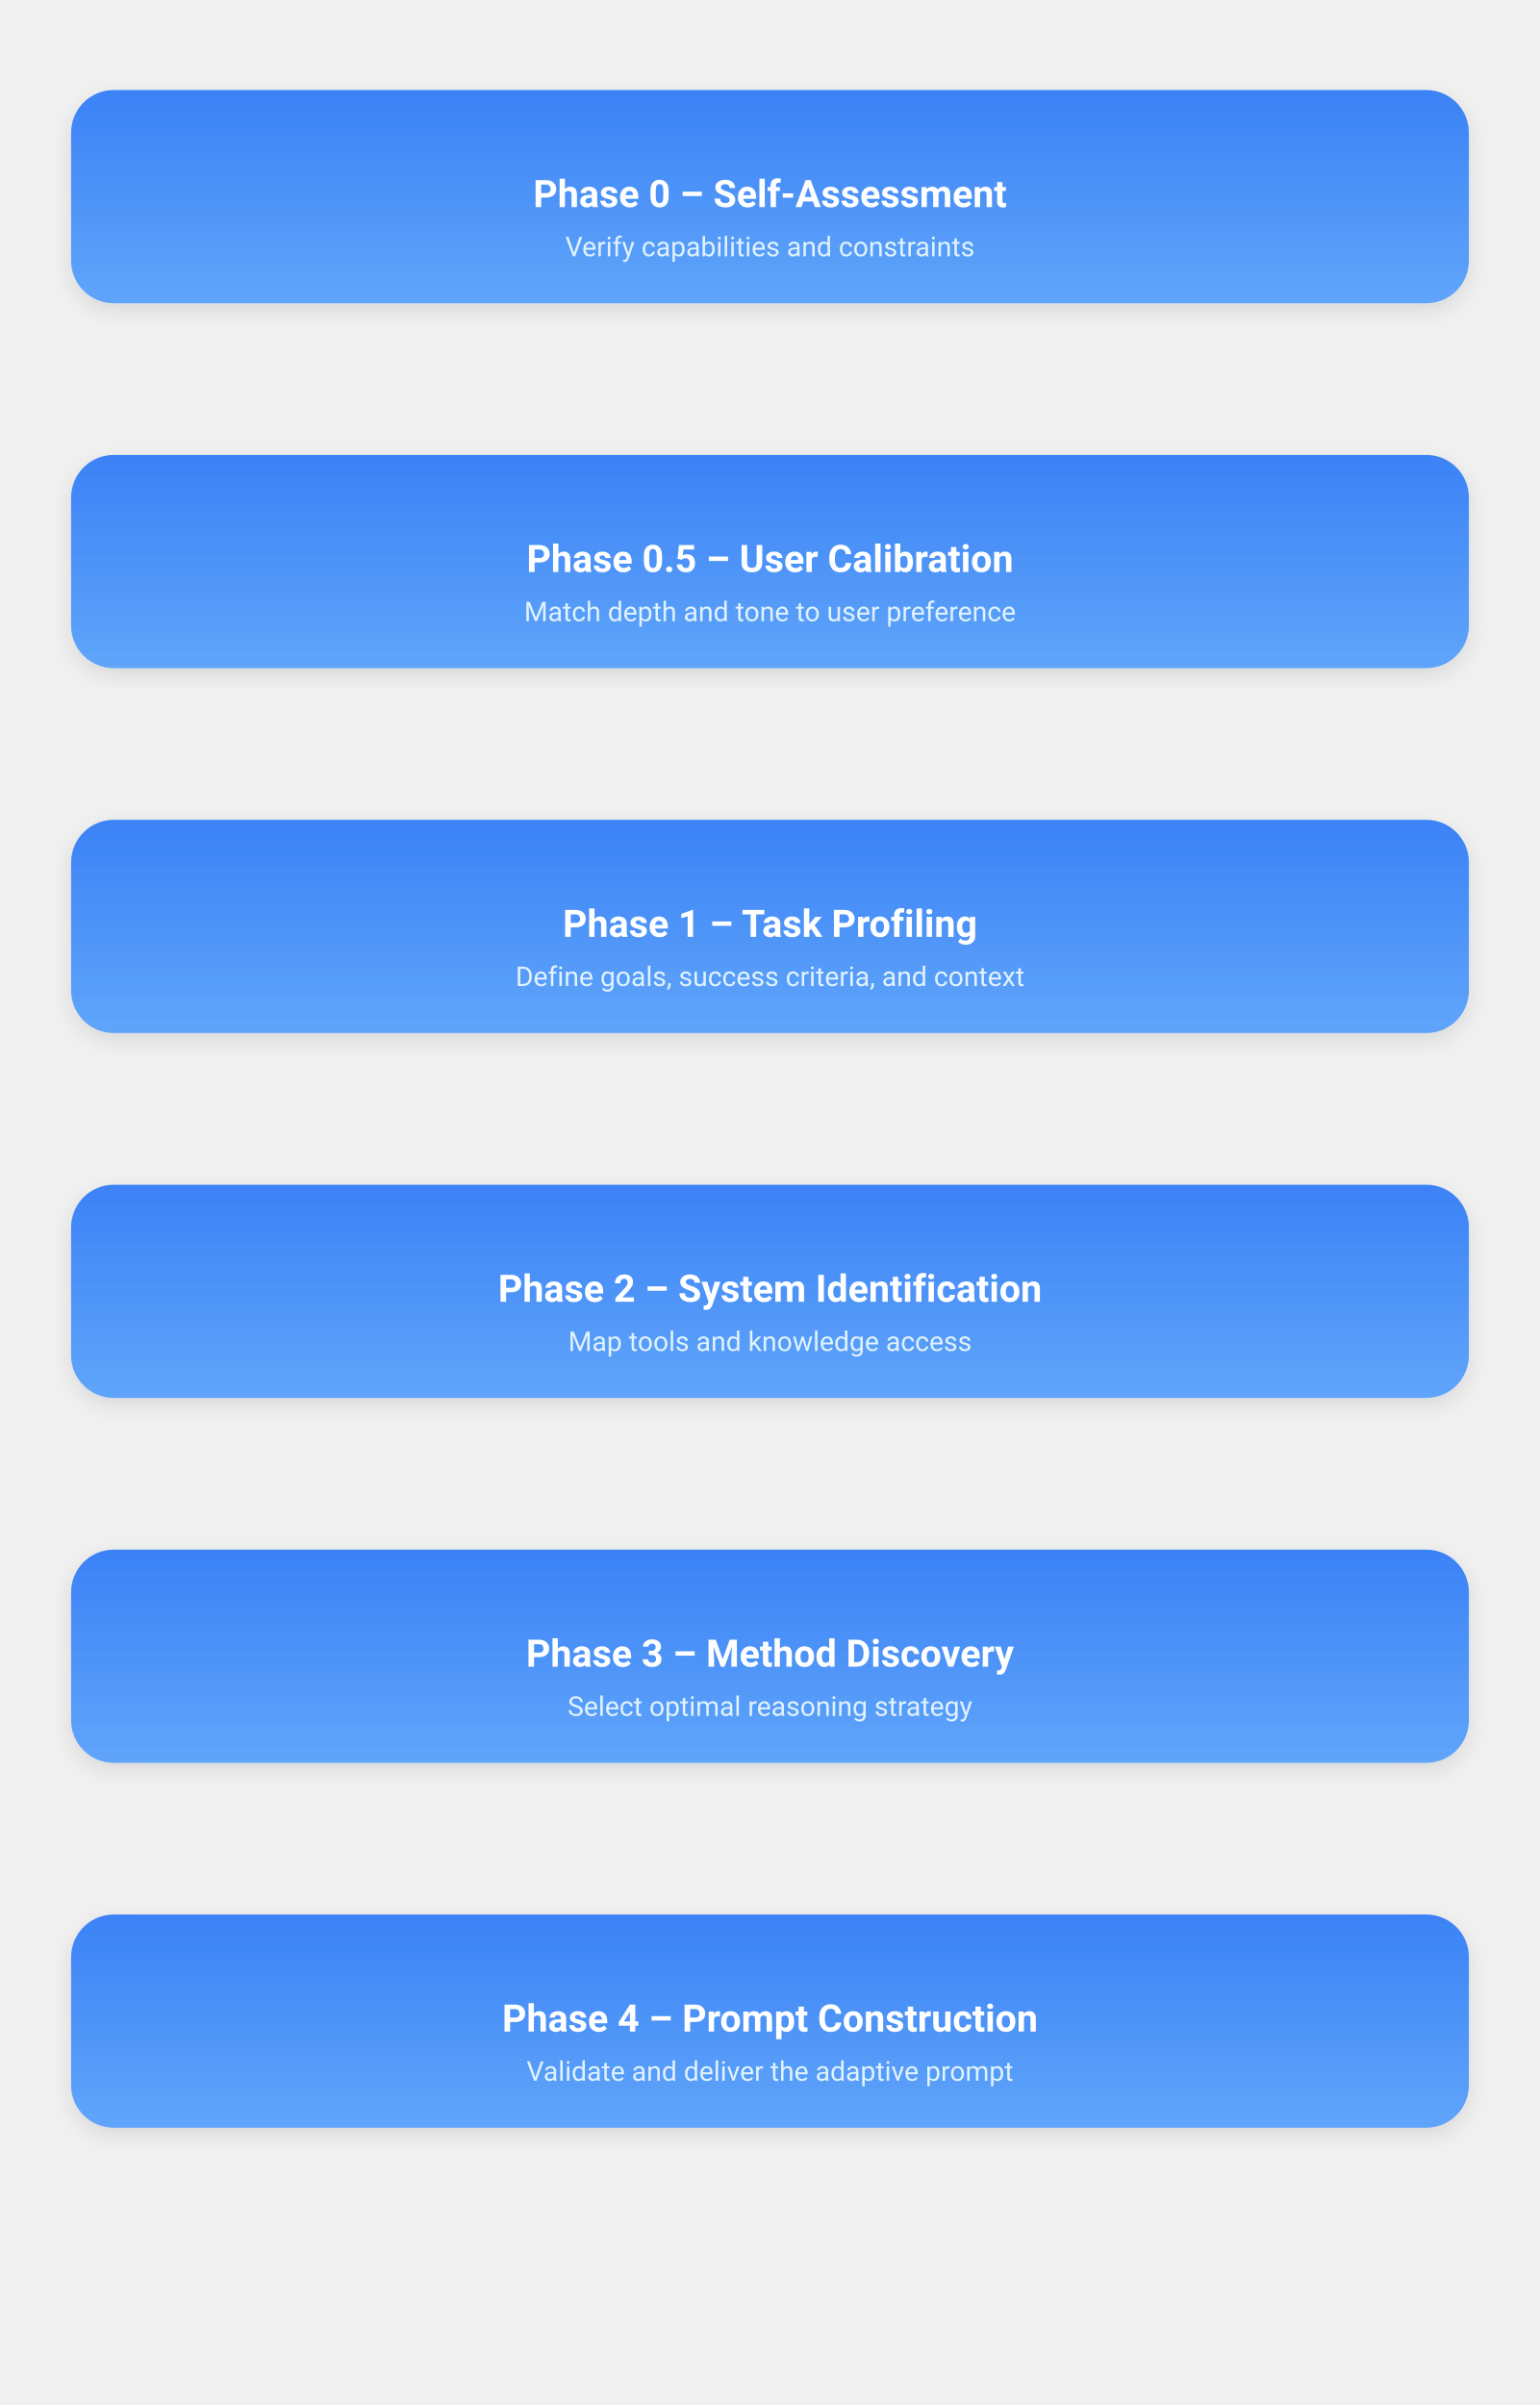
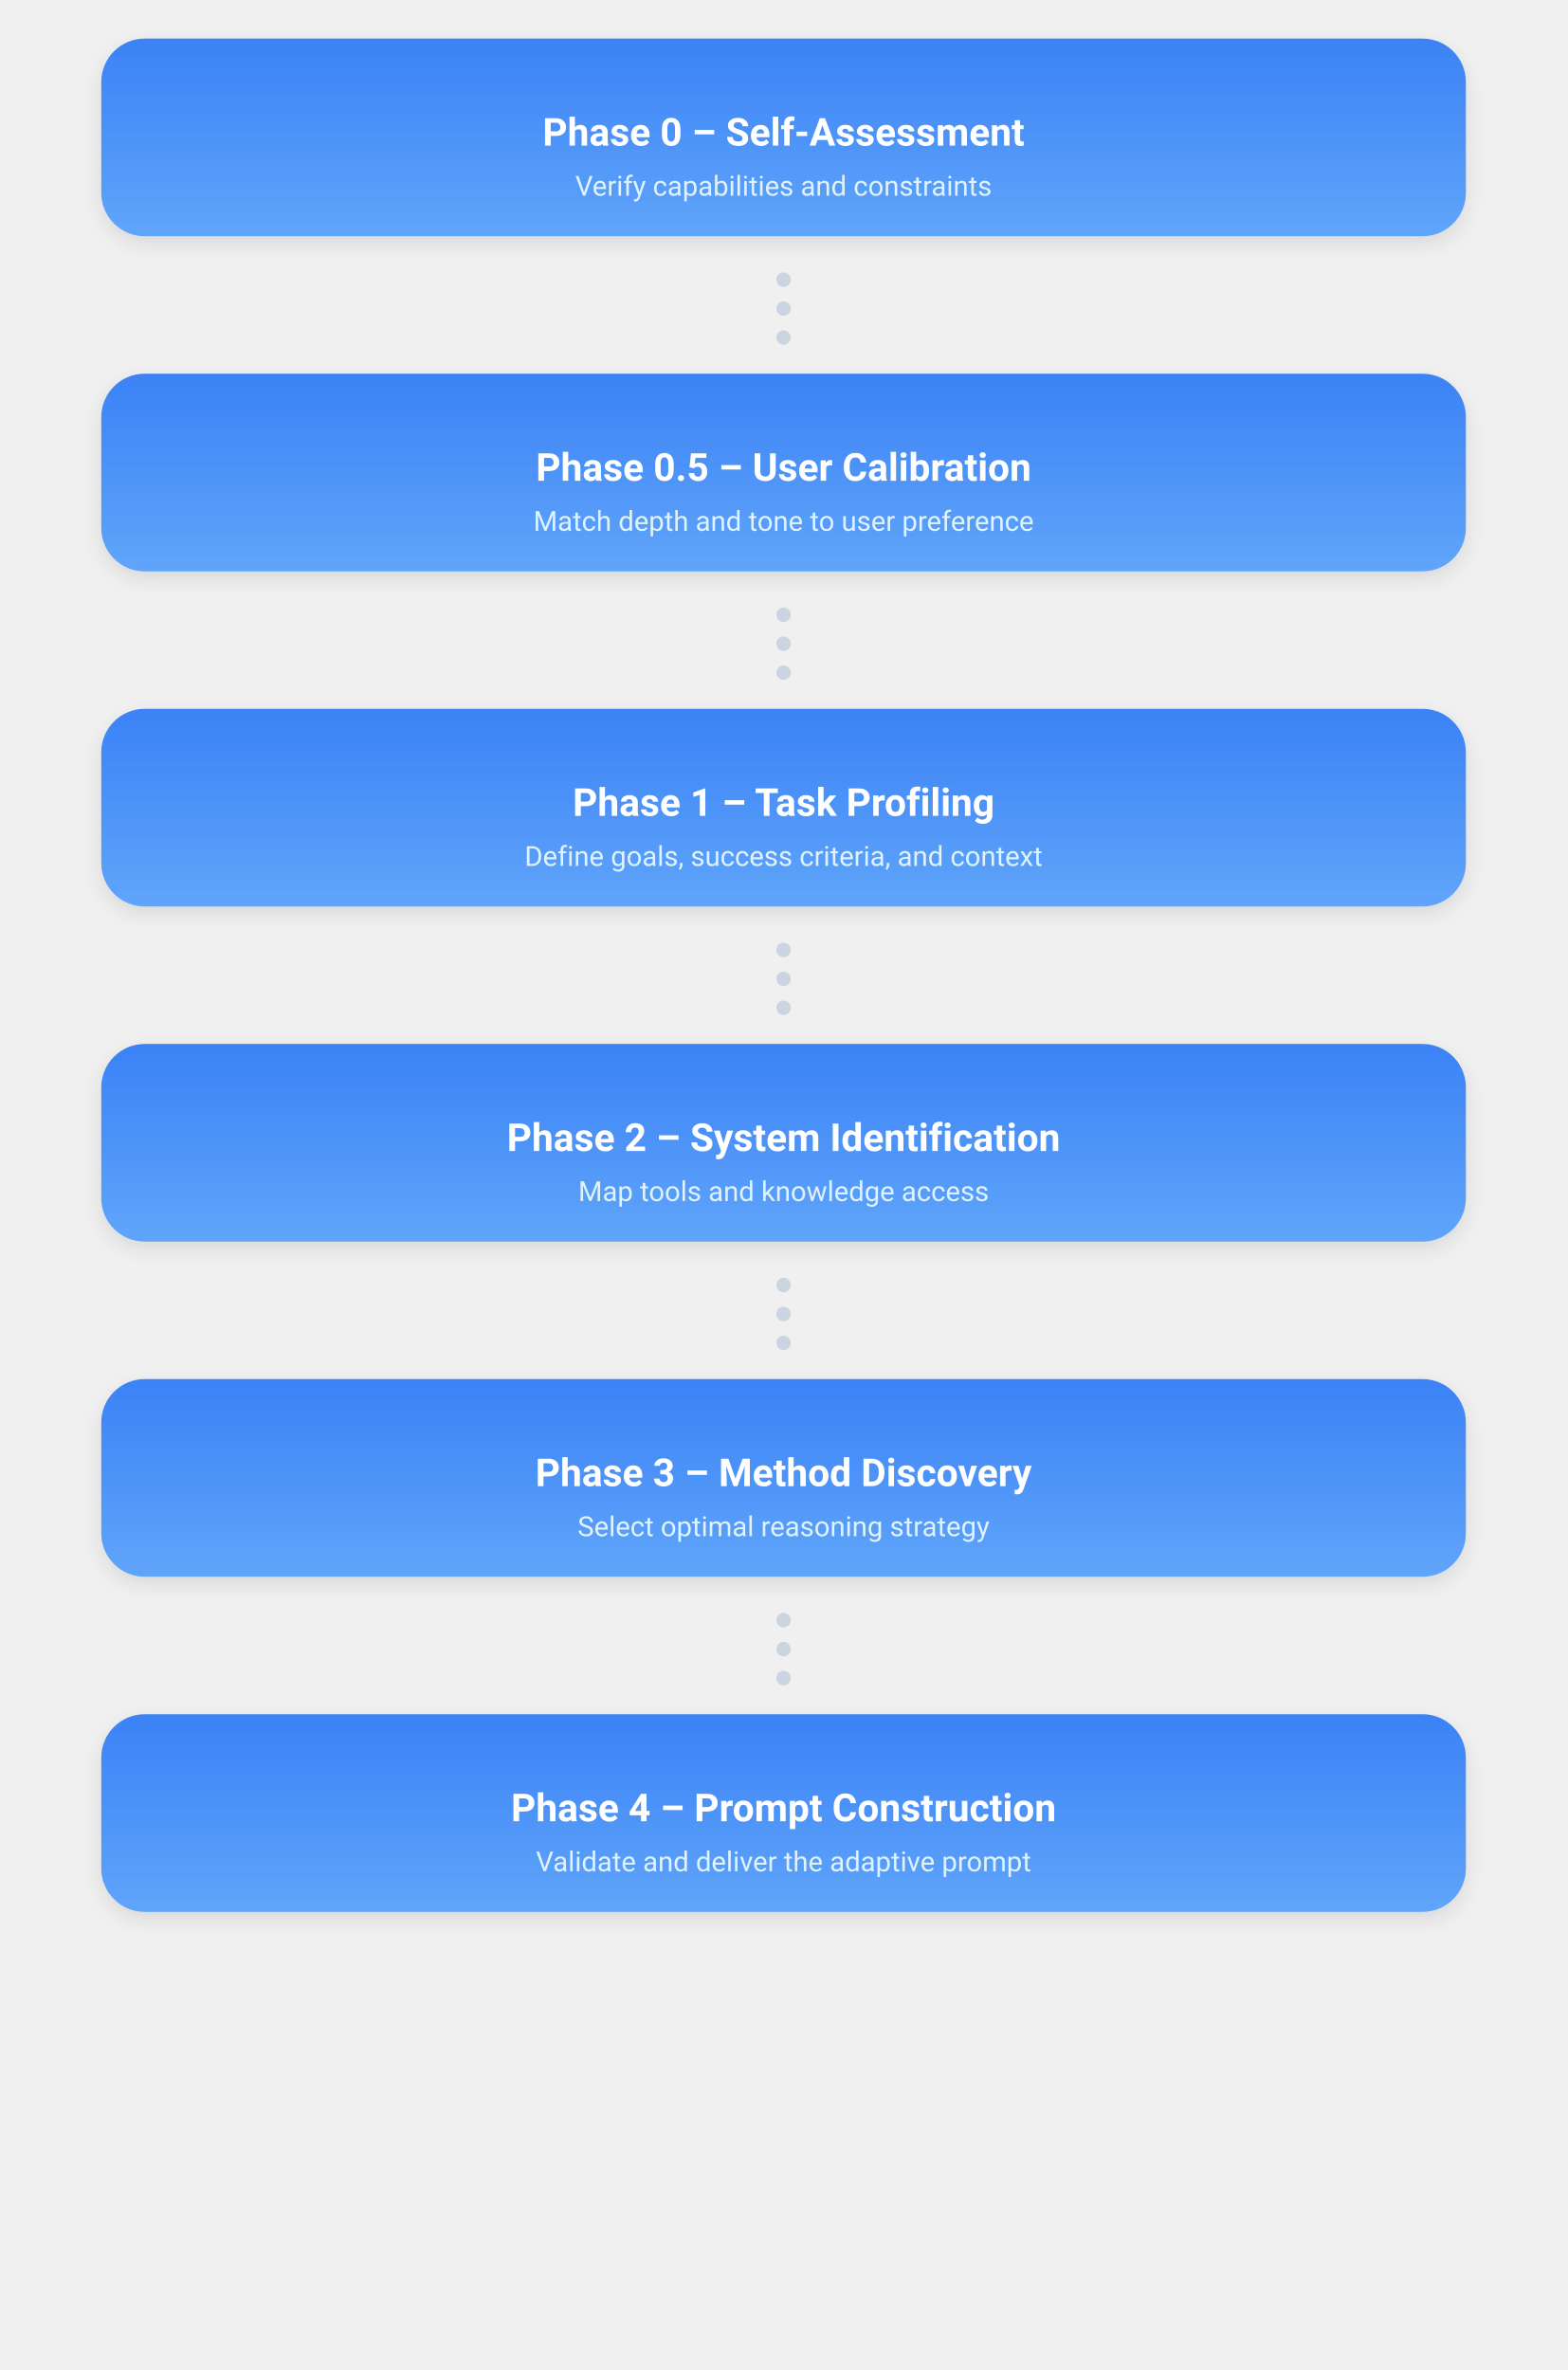
- <svg xmlns="http://www.w3.org/2000/svg" width="650" height="1015" viewBox="0 0 650 1015">
+ <svg xmlns="http://www.w3.org/2000/svg" width="650" height="983" viewBox="0 0 650 983">
  <defs>
-     <linearGradient id="phaseBlueLight" x1="0%" y1="0%" x2="0%" y2="100%">
+     <linearGradient id="phaseBlueLight" x1="0" y1="0" x2="0" y2="1">
      <stop offset="0%" stop-color="#3B82F6" />
      <stop offset="100%" stop-color="#60A5FA" />
    </linearGradient>
    <filter id="shadowLight">
      <feDropShadow dx="0" dy="3" stdDeviation="4" flood-opacity="0.10" flood-color="#000" />
    </filter>
  </defs>
-   <g transform="translate(30, 38)">
-     <rect width="590" height="90" rx="18" fill="url(#phaseBlueLight)" filter="url(#shadowLight)" />
-     <text x="295" y="45" text-anchor="middle" dominant-baseline="middle" font-family="system-ui,-apple-system,BlinkMacSystemFont,'Segoe UI',Roboto,sans-serif" font-weight="700" font-size="16" fill="#FFF">Phase 0 – Self-Assessment</text>
-     <text x="295" y="67" text-anchor="middle" dominant-baseline="middle" font-family="system-ui,-apple-system,BlinkMacSystemFont,'Segoe UI',Roboto,sans-serif" font-weight="400" font-size="11.5" fill="#E0F2FE">Verify capabilities and constraints</text>
+   <g transform="translate(42,16)">
+     <rect width="566" height="82" rx="18" fill="url(#phaseBlueLight)" filter="url(#shadowLight)" />
+     <text x="283" y="40" text-anchor="middle" dominant-baseline="middle" font-family="system-ui,-apple-system,BlinkMacSystemFont,'Segoe UI',Roboto,sans-serif" font-weight="700" font-size="16" fill="#FFFFFF">Phase 0 – Self-Assessment</text>
+     <text x="283" y="62" text-anchor="middle" dominant-baseline="middle" font-family="system-ui,-apple-system,BlinkMacSystemFont,'Segoe UI',Roboto,sans-serif" font-weight="400" font-size="11.5" fill="#E0F2FE">Verify capabilities and constraints</text>
  </g>
  <g>
-     <rcle cx="325" cy="143" r="3" fill="#CBDBD5E1" />
-     ircle cx="325" cy="156" r="3" fillll="#CBD5E1"/&gt;
-     ircle cx="325" cy="169" r="3" fill="#"#CBD5E1"/&gt;
+     <circle cx="325" cy="116" r="3" fill="#CBD5E1" />
+     <circle cx="325" cy="128" r="3" fill="#CBD5E1" />
+     <circle cx="325" cy="140" r="3" fill="#CBD5E1" />
  </g>
-   <g transform="translate(30, 192)">
-     <rect width="590" height="90" rx="18" fill="url(#phaseBlueLight)" filter="url(#shadowLight)" />
-     <text x="295" y="45" text-anchor="middle" dominant-baseline="middle" font-family="system-ui,-apple-system,BlinkMacSystemFont,'Segoe UI',Roboto,sans-serif" font-weight="700" font-size="16" fill="#FFF">Phase 0.5 – User Calibration</text>
-     <text x="295" y="67" text-anchor="middle" dominant-baseline="middle" font-family="system-ui,-apple-system,BlinkMacSystemFont,'Segoe UI',Roboto,sans-serif" font-weight="400" font-size="11.5" fill="#E0F2FE">Match depth and tone to user preference</text>
+   <g transform="translate(42,155)">
+     <rect width="566" height="82" rx="18" fill="url(#phaseBlueLight)" filter="url(#shadowLight)" />
+     <text x="283" y="40" text-anchor="middle" dominant-baseline="middle" font-family="system-ui,-apple-system,BlinkMacSystemFont,'Segoe UI',Roboto,sans-serif" font-weight="700" font-size="16" fill="#FFFFFF">Phase 0.5 – User Calibration</text>
+     <text x="283" y="62" text-anchor="middle" dominant-baseline="middle" font-family="system-ui,-apple-system,BlinkMacSystemFont,'Segoe UI',Roboto,sans-serif" font-weight="400" font-size="11.5" fill="#E0F2FE">Match depth and tone to user preference</text>
  </g>
  <g>
-     ircle cx="325" cy="297" r="3" fillll="#CBD5E1"/&gt;
-     ircle cx="325" cy="310" r="3" fill="#"#CBD5E1"/&gt;
-     ircle cx="325" cy="323" r="3" fill="#"#CBD5E1"/&gt;
+     <circle cx="325" cy="255" r="3" fill="#CBD5E1" />
+     <circle cx="325" cy="267" r="3" fill="#CBD5E1" />
+     <circle cx="325" cy="279" r="3" fill="#CBD5E1" />
  </g>
-   <g transform="translate(30, 346)">
-     <rect width="590" height="90" rx="18" fill="url(#phaseBlueLight)" filter="url(#shadowLight)" />
-     <text x="295" y="45" text-anchor="middle" dominant-baseline="middle" font-family="system-ui,-apple-system,BlinkMacSystemFont,'Segoe UI',Roboto,sans-serif" font-weight="700" font-size="16" fill="#FFF">Phase 1 – Task Profiling</text>
-     <text x="295" y="67" text-anchor="middle" dominant-baseline="middle" font-family="system-ui,-apple-system,BlinkMacSystemFont,'Segoe UI',Roboto,sans-serif" font-weight="400" font-size="11.5" fill="#E0F2FE">Define goals, success criteria, and context</text>
+   <g transform="translate(42,294)">
+     <rect width="566" height="82" rx="18" fill="url(#phaseBlueLight)" filter="url(#shadowLight)" />
+     <text x="283" y="40" text-anchor="middle" dominant-baseline="middle" font-family="system-ui,-apple-system,BlinkMacSystemFont,'Segoe UI',Roboto,sans-serif" font-weight="700" font-size="16" fill="#FFFFFF">Phase 1 – Task Profiling</text>
+     <text x="283" y="62" text-anchor="middle" dominant-baseline="middle" font-family="system-ui,-apple-system,BlinkMacSystemFont,'Segoe UI',Roboto,sans-serif" font-weight="400" font-size="11.5" fill="#E0F2FE">Define goals, success criteria, and context</text>
  </g>
  <g>
-     <rcle cx="325" cy="451" r="3" fill="#CBDBD5E1" />
-     ircle cx="325" cy="464" r="3" fillll="#CBD5E1"/&gt;
-     ircle cx="325" cy="477" r="3" fill="#"#CBD5E1"/&gt;
+     <circle cx="325" cy="394" r="3" fill="#CBD5E1" />
+     <circle cx="325" cy="406" r="3" fill="#CBD5E1" />
+     <circle cx="325" cy="418" r="3" fill="#CBD5E1" />
  </g>
-   <g transform="translate(30, 500)">
-     <rect width="590" height="90" rx="18" fill="url(#phaseBlueLight)" filter="url(#shadowLight)" />
-     <text x="295" y="45" text-anchor="middle" dominant-baseline="middle" font-family="system-ui,-apple-system,BlinkMacSystemFont,'Segoe UI',Roboto,sans-serif" font-weight="700" font-size="16" fill="#FFF">Phase 2 – System Identification</text>
-     <text x="295" y="67" text-anchor="middle" dominant-baseline="middle" font-family="system-ui,-apple-system,BlinkMacSystemFont,'Segoe UI',Roboto,sans-serif" font-weight="400" font-size="11.5" fill="#E0F2FE">Map tools and knowledge access</text>
+   <g transform="translate(42,433)">
+     <rect width="566" height="82" rx="18" fill="url(#phaseBlueLight)" filter="url(#shadowLight)" />
+     <text x="283" y="40" text-anchor="middle" dominant-baseline="middle" font-family="system-ui,-apple-system,BlinkMacSystemFont,'Segoe UI',Roboto,sans-serif" font-weight="700" font-size="16" fill="#FFFFFF">Phase 2 – System Identification</text>
+     <text x="283" y="62" text-anchor="middle" dominant-baseline="middle" font-family="system-ui,-apple-system,BlinkMacSystemFont,'Segoe UI',Roboto,sans-serif" font-weight="400" font-size="11.5" fill="#E0F2FE">Map tools and knowledge access</text>
  </g>
  <g>
-     ircle cx="325" cy="605" r="3" fillll="#CBD5E1"/&gt;
-     ircle cx="325" cy="618" r="3" fill="#"#CBD5E1"/&gt;
-     ircle cx="325" cy="631" r="3" fill="#"#CBD5E1"/&gt;
+     <circle cx="325" cy="533" r="3" fill="#CBD5E1" />
+     <circle cx="325" cy="545" r="3" fill="#CBD5E1" />
+     <circle cx="325" cy="557" r="3" fill="#CBD5E1" />
  </g>
-   <g transform="translate(30, 654)">
-     <rect width="590" height="90" rx="18" fill="url(#phaseBlueLight)" filter="url(#shadowLight)" />
-     <text x="295" y="45" text-anchor="middle" dominant-baseline="middle" font-family="system-ui,-apple-system,BlinkMacSystemFont,'Segoe UI',Roboto,sans-serif" font-weight="700" font-size="16" fill="#FFF">Phase 3 – Method Discovery</text>
-     <text x="295" y="67" text-anchor="middle" dominant-baseline="middle" font-family="system-ui,-apple-system,BlinkMacSystemFont,'Segoe UI',Roboto,sans-serif" font-weight="400" font-size="11.5" fill="#E0F2FE">Select optimal reasoning strategy</text>
+   <g transform="translate(42,572)">
+     <rect width="566" height="82" rx="18" fill="url(#phaseBlueLight)" filter="url(#shadowLight)" />
+     <text x="283" y="40" text-anchor="middle" dominant-baseline="middle" font-family="system-ui,-apple-system,BlinkMacSystemFont,'Segoe UI',Roboto,sans-serif" font-weight="700" font-size="16" fill="#FFFFFF">Phase 3 – Method Discovery</text>
+     <text x="283" y="62" text-anchor="middle" dominant-baseline="middle" font-family="system-ui,-apple-system,BlinkMacSystemFont,'Segoe UI',Roboto,sans-serif" font-weight="400" font-size="11.5" fill="#E0F2FE">Select optimal reasoning strategy</text>
  </g>
  <g>
-     <rcle cx="325" cy="759" r="3" fill="#CBDBD5E1" />
-     ircle cx="325" cy="772" r="3" fillll="#CBD5E1"/&gt;
-     ircle cx="325" cy="785" r="3" fill="#"#CBD5E1"/&gt;
+     <circle cx="325" cy="672" r="3" fill="#CBD5E1" />
+     <circle cx="325" cy="684" r="3" fill="#CBD5E1" />
+     <circle cx="325" cy="696" r="3" fill="#CBD5E1" />
  </g>
-   <g transform="translate(30, 808)">
-     <rect width="590" height="90" rx="18" fill="url(#phaseBlueLight)" filter="url(#shadowLight)" />
-     <text x="295" y="45" text-anchor="middle" dominant-baseline="middle" font-family="system-ui,-apple-system,BlinkMacSystemFont,'Segoe UI',Roboto,sans-serif" font-weight="700" font-size="16" fill="#FFF">Phase 4 – Prompt Construction</text>
-     <text x="295" y="67" text-anchor="middle" dominant-baseline="middle" font-family="system-ui,-apple-system,BlinkMacSystemFont,'Segoe UI',Roboto,sans-serif" font-weight="400" font-size="11.5" fill="#E0F2FE">Validate and deliver the adaptive prompt</text>
+   <g transform="translate(42,711)">
+     <rect width="566" height="82" rx="18" fill="url(#phaseBlueLight)" filter="url(#shadowLight)" />
+     <text x="283" y="40" text-anchor="middle" dominant-baseline="middle" font-family="system-ui,-apple-system,BlinkMacSystemFont,'Segoe UI',Roboto,sans-serif" font-weight="700" font-size="16" fill="#FFFFFF">Phase 4 – Prompt Construction</text>
+     <text x="283" y="62" text-anchor="middle" dominant-baseline="middle" font-family="system-ui,-apple-system,BlinkMacSystemFont,'Segoe UI',Roboto,sans-serif" font-weight="400" font-size="11.5" fill="#E0F2FE">Validate and deliver the adaptive prompt</text>
  </g>
</svg>
